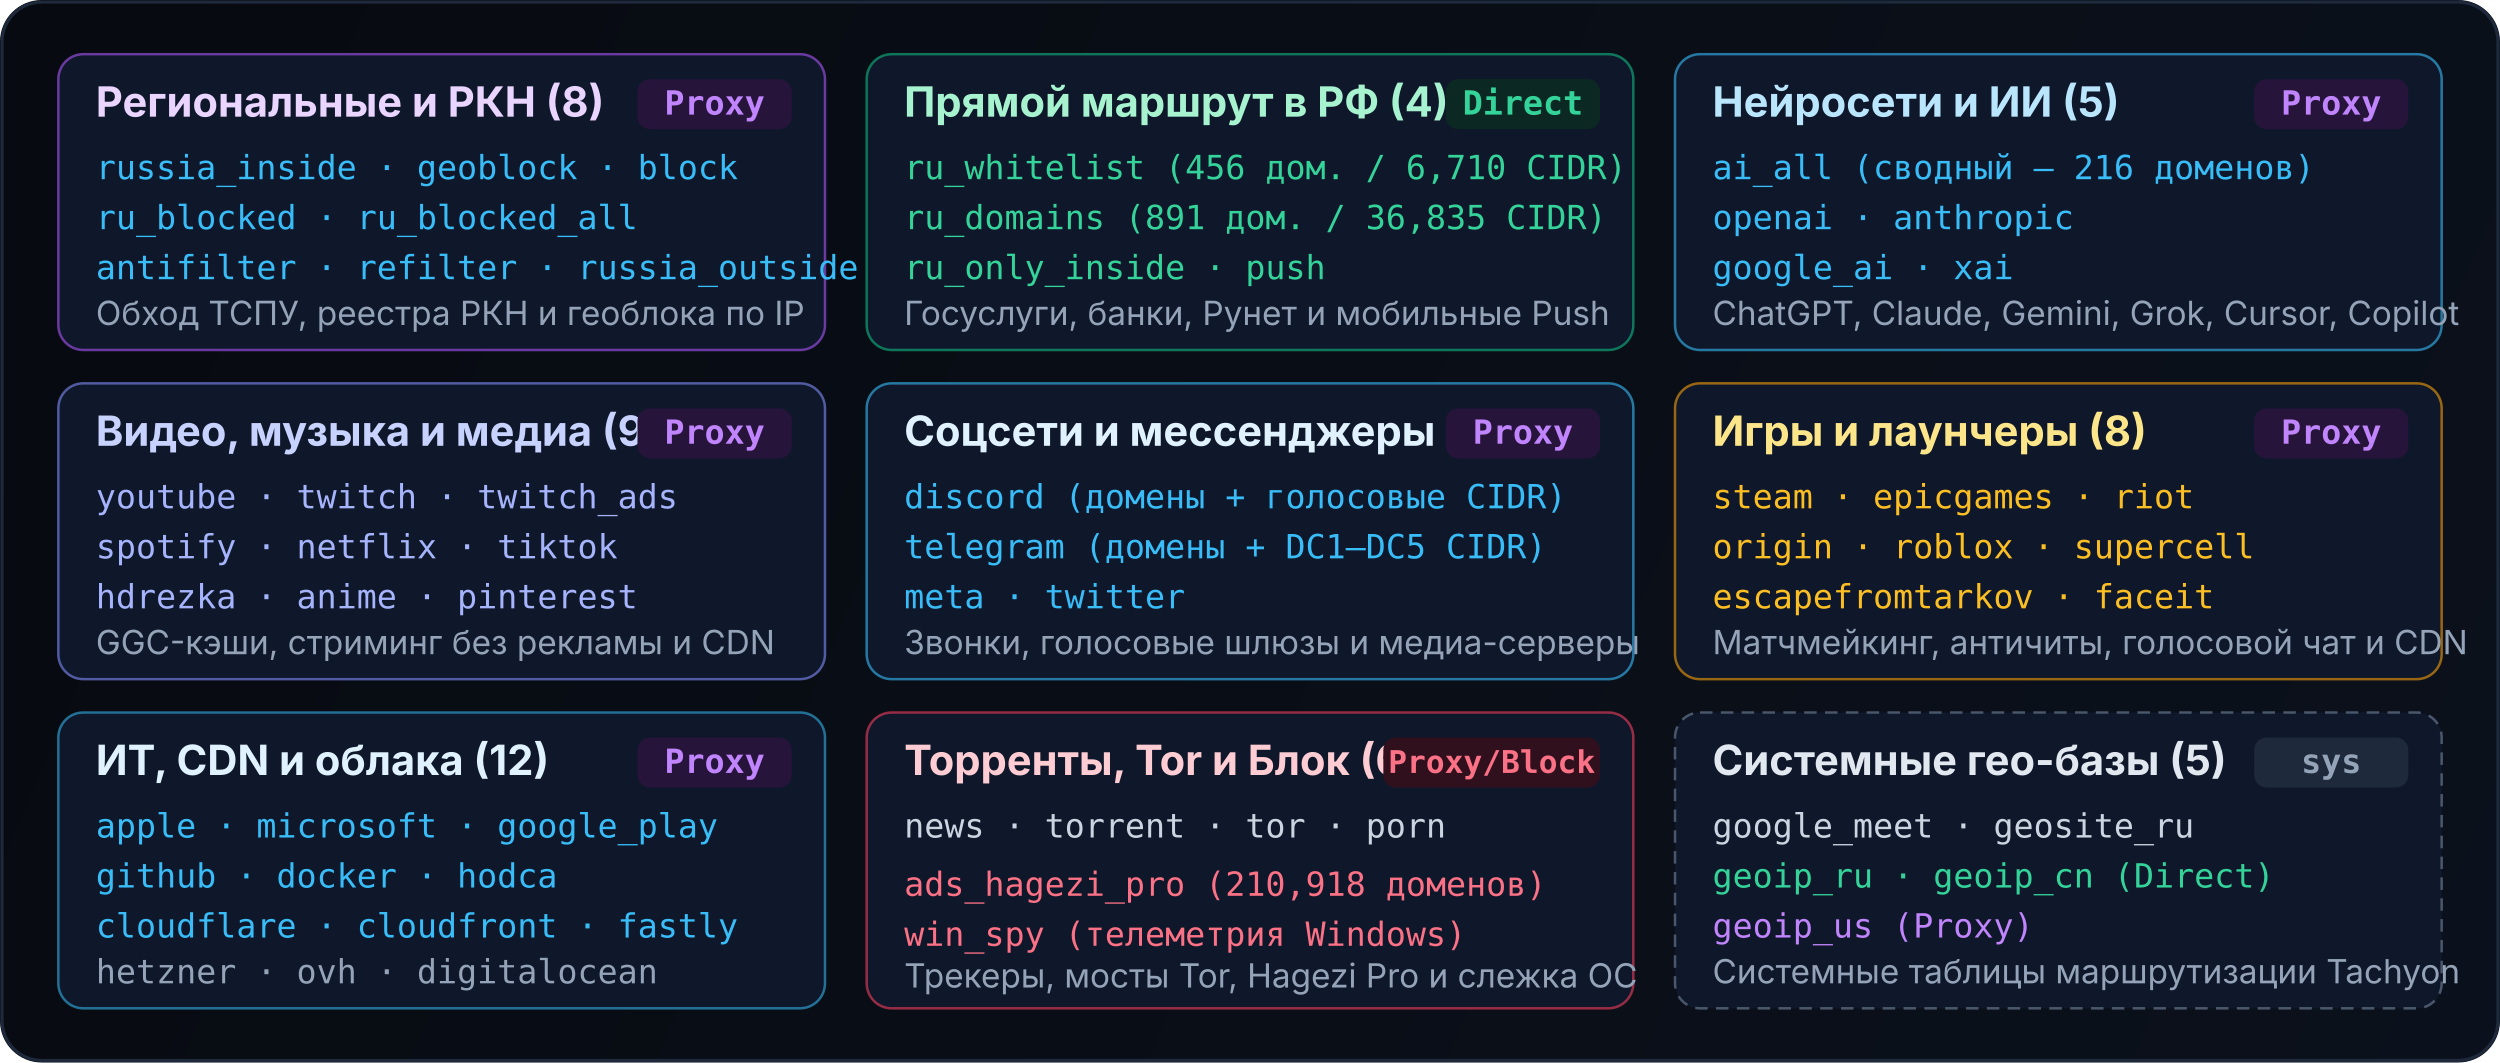
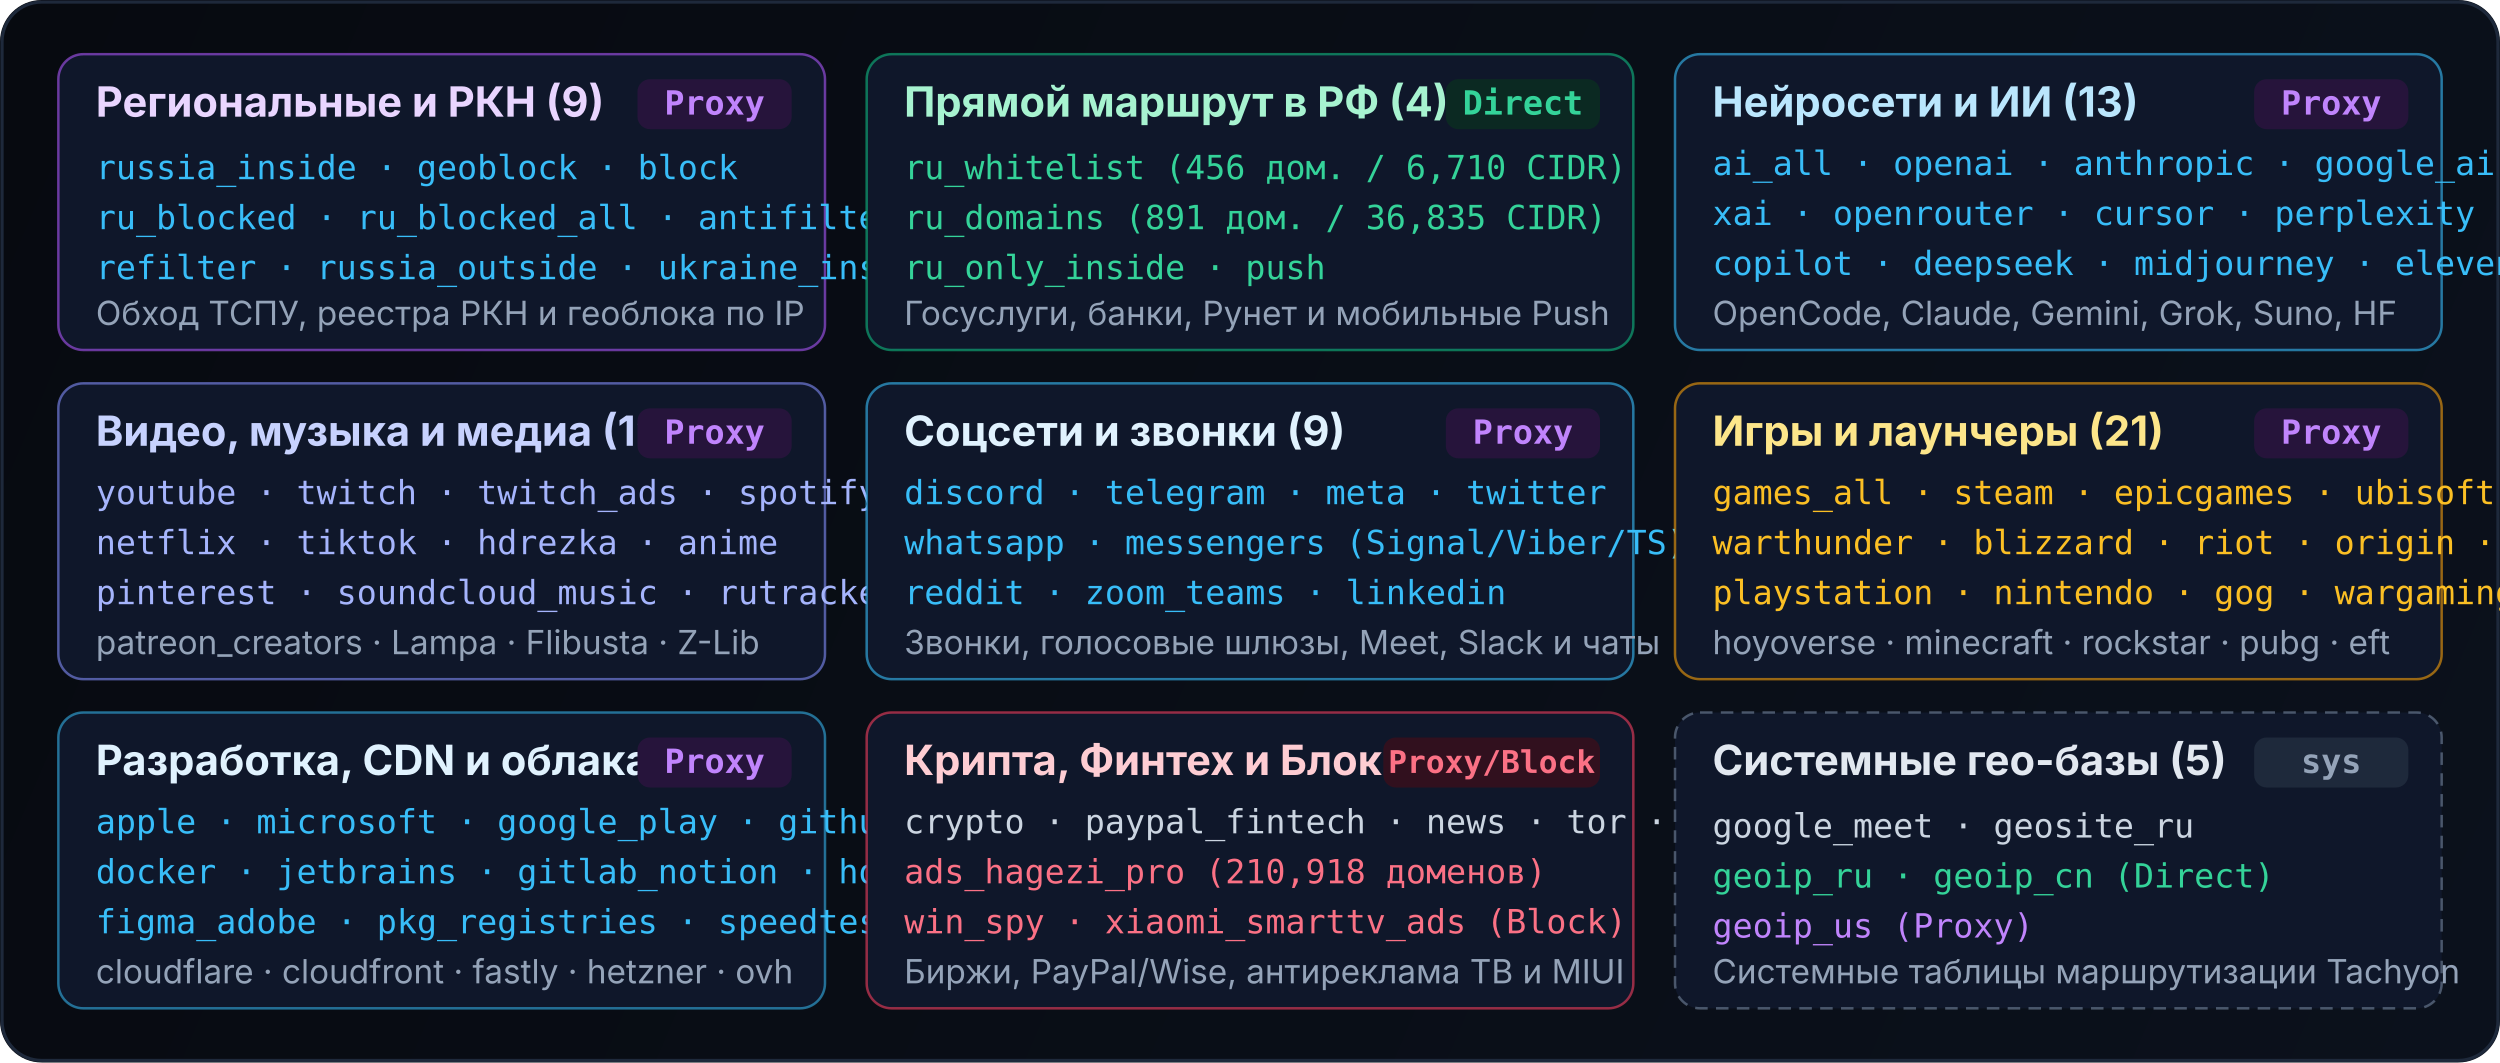
<svg xmlns="http://www.w3.org/2000/svg" width="1200" height="510" viewBox="0 0 1200 510" role="img" aria-labelledby="title desc">
  <defs>
    <linearGradient id="cat-bg" x1="0" y1="0" x2="1200" y2="510" gradientUnits="userSpaceOnUse">
      <stop offset="0%" stop-color="#070A10" />
      <stop offset="100%" stop-color="#0B111C" />
    </linearGradient>
  </defs>
  <rect width="1200" height="510" rx="20" fill="url(#cat-bg)" />
  <rect x="1" y="1" width="1198" height="508" rx="19" fill="none" stroke="#1E293B" stroke-width="1.5" />
  <g transform="translate(28, 26)">
    <rect x="0" y="0" width="368" height="142" rx="12" fill="#0F172A" stroke="#A855F7" stroke-width="1.2" stroke-opacity="0.6" />
-     <text x="18" y="30" fill="#E9D5FF" font-family="-apple-system, BlinkMacSystemFont, 'Segoe UI', sans-serif" font-size="20" font-weight="700">Региональные и РКН (8)</text>
+     <text x="18" y="30" fill="#E9D5FF" font-family="-apple-system, BlinkMacSystemFont, 'Segoe UI', sans-serif" font-size="20" font-weight="700">Региональные и РКН (9)</text>
    <rect x="278" y="12" width="74" height="24" rx="6" fill="#26143B" />
    <text x="315" y="29" text-anchor="middle" fill="#C084FC" font-family="ui-monospace, SFMono-Regular, Menlo, Consolas, monospace" font-size="16" font-weight="700">Proxy</text>
    <text x="18" y="60" fill="#38BDF8" font-family="ui-monospace, SFMono-Regular, Menlo, Consolas, monospace" font-size="16">russia_inside · geoblock · block</text>
-     <text x="18" y="84" fill="#38BDF8" font-family="ui-monospace, SFMono-Regular, Menlo, Consolas, monospace" font-size="16">ru_blocked · ru_blocked_all</text>
-     <text x="18" y="108" fill="#38BDF8" font-family="ui-monospace, SFMono-Regular, Menlo, Consolas, monospace" font-size="16">antifilter · refilter · russia_outside</text>
+     <text x="18" y="84" fill="#38BDF8" font-family="ui-monospace, SFMono-Regular, Menlo, Consolas, monospace" font-size="16">ru_blocked · ru_blocked_all · antifilter</text>
+     <text x="18" y="108" fill="#38BDF8" font-family="ui-monospace, SFMono-Regular, Menlo, Consolas, monospace" font-size="16">refilter · russia_outside · ukraine_inside</text>
    <text x="18" y="130" fill="#94A3B8" font-family="-apple-system, BlinkMacSystemFont, 'Segoe UI', sans-serif" font-size="16">Обход ТСПУ, реестра РКН и геоблока по IP</text>
  </g>
  <g transform="translate(416, 26)">
    <rect x="0" y="0" width="368" height="142" rx="12" fill="#0F172A" stroke="#10B981" stroke-width="1.2" stroke-opacity="0.6" />
    <text x="18" y="30" fill="#A7F3D0" font-family="-apple-system, BlinkMacSystemFont, 'Segoe UI', sans-serif" font-size="20" font-weight="700">Прямой маршрут в РФ (4)</text>
    <rect x="278" y="12" width="74" height="24" rx="6" fill="#0B2922" />
    <text x="315" y="29" text-anchor="middle" fill="#34D399" font-family="ui-monospace, SFMono-Regular, Menlo, Consolas, monospace" font-size="16" font-weight="700">Direct</text>
    <text x="18" y="60" fill="#34D399" font-family="ui-monospace, SFMono-Regular, Menlo, Consolas, monospace" font-size="16">ru_whitelist (456 дом. / 6,710 CIDR)</text>
    <text x="18" y="84" fill="#34D399" font-family="ui-monospace, SFMono-Regular, Menlo, Consolas, monospace" font-size="16">ru_domains (891 дом. / 36,835 CIDR)</text>
    <text x="18" y="108" fill="#34D399" font-family="ui-monospace, SFMono-Regular, Menlo, Consolas, monospace" font-size="16">ru_only_inside · push</text>
    <text x="18" y="130" fill="#94A3B8" font-family="-apple-system, BlinkMacSystemFont, 'Segoe UI', sans-serif" font-size="16">Госуслуги, банки, Рунет и мобильные Push</text>
  </g>
  <g transform="translate(804, 26)">
    <rect x="0" y="0" width="368" height="142" rx="12" fill="#0F172A" stroke="#38BDF8" stroke-width="1.2" stroke-opacity="0.6" />
-     <text x="18" y="30" fill="#BAE6FD" font-family="-apple-system, BlinkMacSystemFont, 'Segoe UI', sans-serif" font-size="20" font-weight="700">Нейросети и ИИ (5)</text>
+     <text x="18" y="30" fill="#BAE6FD" font-family="-apple-system, BlinkMacSystemFont, 'Segoe UI', sans-serif" font-size="20" font-weight="700">Нейросети и ИИ (13)</text>
    <rect x="278" y="12" width="74" height="24" rx="6" fill="#26143B" />
    <text x="315" y="29" text-anchor="middle" fill="#C084FC" font-family="ui-monospace, SFMono-Regular, Menlo, Consolas, monospace" font-size="16" font-weight="700">Proxy</text>
-     <text x="18" y="60" fill="#38BDF8" font-family="ui-monospace, SFMono-Regular, Menlo, Consolas, monospace" font-size="16">ai_all (сводный — 216 доменов)</text>
-     <text x="18" y="84" fill="#38BDF8" font-family="ui-monospace, SFMono-Regular, Menlo, Consolas, monospace" font-size="16">openai · anthropic</text>
-     <text x="18" y="108" fill="#38BDF8" font-family="ui-monospace, SFMono-Regular, Menlo, Consolas, monospace" font-size="16">google_ai · xai</text>
-     <text x="18" y="130" fill="#94A3B8" font-family="-apple-system, BlinkMacSystemFont, 'Segoe UI', sans-serif" font-size="16">ChatGPT, Claude, Gemini, Grok, Cursor, Copilot</text>
+     <text x="18" y="58" fill="#38BDF8" font-family="ui-monospace, SFMono-Regular, Menlo, Consolas, monospace" font-size="16">ai_all · openai · anthropic · google_ai</text>
+     <text x="18" y="82" fill="#38BDF8" font-family="ui-monospace, SFMono-Regular, Menlo, Consolas, monospace" font-size="16">xai · openrouter · cursor · perplexity</text>
+     <text x="18" y="106" fill="#38BDF8" font-family="ui-monospace, SFMono-Regular, Menlo, Consolas, monospace" font-size="16">copilot · deepseek · midjourney · elevenlabs</text>
+     <text x="18" y="130" fill="#94A3B8" font-family="-apple-system, BlinkMacSystemFont, 'Segoe UI', sans-serif" font-size="16">OpenCode, Claude, Gemini, Grok, Suno, HF</text>
  </g>
  <g transform="translate(28, 184)">
    <rect x="0" y="0" width="368" height="142" rx="12" fill="#0F172A" stroke="#818CF8" stroke-width="1.2" stroke-opacity="0.6" />
-     <text x="18" y="30" fill="#C7D2FE" font-family="-apple-system, BlinkMacSystemFont, 'Segoe UI', sans-serif" font-size="20" font-weight="700">Видео, музыка и медиа (9)</text>
+     <text x="18" y="30" fill="#C7D2FE" font-family="-apple-system, BlinkMacSystemFont, 'Segoe UI', sans-serif" font-size="20" font-weight="700">Видео, музыка и медиа (12)</text>
    <rect x="278" y="12" width="74" height="24" rx="6" fill="#26143B" />
    <text x="315" y="29" text-anchor="middle" fill="#C084FC" font-family="ui-monospace, SFMono-Regular, Menlo, Consolas, monospace" font-size="16" font-weight="700">Proxy</text>
-     <text x="18" y="60" fill="#A5B4FC" font-family="ui-monospace, SFMono-Regular, Menlo, Consolas, monospace" font-size="16">youtube · twitch · twitch_ads</text>
-     <text x="18" y="84" fill="#A5B4FC" font-family="ui-monospace, SFMono-Regular, Menlo, Consolas, monospace" font-size="16">spotify · netflix · tiktok</text>
-     <text x="18" y="108" fill="#A5B4FC" font-family="ui-monospace, SFMono-Regular, Menlo, Consolas, monospace" font-size="16">hdrezka · anime · pinterest</text>
-     <text x="18" y="130" fill="#94A3B8" font-family="-apple-system, BlinkMacSystemFont, 'Segoe UI', sans-serif" font-size="16">GGC-кэши, стриминг без рекламы и CDN</text>
+     <text x="18" y="58" fill="#A5B4FC" font-family="ui-monospace, SFMono-Regular, Menlo, Consolas, monospace" font-size="16">youtube · twitch · twitch_ads · spotify</text>
+     <text x="18" y="82" fill="#A5B4FC" font-family="ui-monospace, SFMono-Regular, Menlo, Consolas, monospace" font-size="16">netflix · tiktok · hdrezka · anime</text>
+     <text x="18" y="106" fill="#A5B4FC" font-family="ui-monospace, SFMono-Regular, Menlo, Consolas, monospace" font-size="16">pinterest · soundcloud_music · rutracker_lampa</text>
+     <text x="18" y="130" fill="#94A3B8" font-family="-apple-system, BlinkMacSystemFont, 'Segoe UI', sans-serif" font-size="16">patreon_creators · Lampa · Flibusta · Z-Lib</text>
  </g>
  <g transform="translate(416, 184)">
    <rect x="0" y="0" width="368" height="142" rx="12" fill="#0F172A" stroke="#38BDF8" stroke-width="1.2" stroke-opacity="0.6" />
-     <text x="18" y="30" fill="#E0F2FE" font-family="-apple-system, BlinkMacSystemFont, 'Segoe UI', sans-serif" font-size="20" font-weight="700">Соцсети и мессенджеры (4)</text>
+     <text x="18" y="30" fill="#E0F2FE" font-family="-apple-system, BlinkMacSystemFont, 'Segoe UI', sans-serif" font-size="20" font-weight="700">Соцсети и звонки (9)</text>
    <rect x="278" y="12" width="74" height="24" rx="6" fill="#26143B" />
    <text x="315" y="29" text-anchor="middle" fill="#C084FC" font-family="ui-monospace, SFMono-Regular, Menlo, Consolas, monospace" font-size="16" font-weight="700">Proxy</text>
-     <text x="18" y="60" fill="#38BDF8" font-family="ui-monospace, SFMono-Regular, Menlo, Consolas, monospace" font-size="16">discord (домены + голосовые CIDR)</text>
-     <text x="18" y="84" fill="#38BDF8" font-family="ui-monospace, SFMono-Regular, Menlo, Consolas, monospace" font-size="16">telegram (домены + DC1–DC5 CIDR)</text>
-     <text x="18" y="108" fill="#38BDF8" font-family="ui-monospace, SFMono-Regular, Menlo, Consolas, monospace" font-size="16">meta · twitter</text>
-     <text x="18" y="130" fill="#94A3B8" font-family="-apple-system, BlinkMacSystemFont, 'Segoe UI', sans-serif" font-size="16">Звонки, голосовые шлюзы и медиа-серверы</text>
+     <text x="18" y="58" fill="#38BDF8" font-family="ui-monospace, SFMono-Regular, Menlo, Consolas, monospace" font-size="16">discord · telegram · meta · twitter</text>
+     <text x="18" y="82" fill="#38BDF8" font-family="ui-monospace, SFMono-Regular, Menlo, Consolas, monospace" font-size="16">whatsapp · messengers (Signal/Viber/TS)</text>
+     <text x="18" y="106" fill="#38BDF8" font-family="ui-monospace, SFMono-Regular, Menlo, Consolas, monospace" font-size="16">reddit · zoom_teams · linkedin</text>
+     <text x="18" y="130" fill="#94A3B8" font-family="-apple-system, BlinkMacSystemFont, 'Segoe UI', sans-serif" font-size="16">Звонки, голосовые шлюзы, Meet, Slack и чаты</text>
  </g>
  <g transform="translate(804, 184)">
    <rect x="0" y="0" width="368" height="142" rx="12" fill="#0F172A" stroke="#F59E0B" stroke-width="1.2" stroke-opacity="0.6" />
-     <text x="18" y="30" fill="#FDE68A" font-family="-apple-system, BlinkMacSystemFont, 'Segoe UI', sans-serif" font-size="20" font-weight="700">Игры и лаунчеры (8)</text>
+     <text x="18" y="30" fill="#FDE68A" font-family="-apple-system, BlinkMacSystemFont, 'Segoe UI', sans-serif" font-size="20" font-weight="700">Игры и лаунчеры (21)</text>
    <rect x="278" y="12" width="74" height="24" rx="6" fill="#26143B" />
    <text x="315" y="29" text-anchor="middle" fill="#C084FC" font-family="ui-monospace, SFMono-Regular, Menlo, Consolas, monospace" font-size="16" font-weight="700">Proxy</text>
-     <text x="18" y="60" fill="#FBBF24" font-family="ui-monospace, SFMono-Regular, Menlo, Consolas, monospace" font-size="16">steam · epicgames · riot</text>
-     <text x="18" y="84" fill="#FBBF24" font-family="ui-monospace, SFMono-Regular, Menlo, Consolas, monospace" font-size="16">origin · roblox · supercell</text>
-     <text x="18" y="108" fill="#FBBF24" font-family="ui-monospace, SFMono-Regular, Menlo, Consolas, monospace" font-size="16">escapefromtarkov · faceit</text>
-     <text x="18" y="130" fill="#94A3B8" font-family="-apple-system, BlinkMacSystemFont, 'Segoe UI', sans-serif" font-size="16">Матчмейкинг, античиты, голосовой чат и CDN</text>
+     <text x="18" y="58" fill="#FBBF24" font-family="ui-monospace, SFMono-Regular, Menlo, Consolas, monospace" font-size="16">games_all · steam · epicgames · ubisoft</text>
+     <text x="18" y="82" fill="#FBBF24" font-family="ui-monospace, SFMono-Regular, Menlo, Consolas, monospace" font-size="16">warthunder · blizzard · riot · origin · xbox</text>
+     <text x="18" y="106" fill="#FBBF24" font-family="ui-monospace, SFMono-Regular, Menlo, Consolas, monospace" font-size="16">playstation · nintendo · gog · wargaming</text>
+     <text x="18" y="130" fill="#94A3B8" font-family="-apple-system, BlinkMacSystemFont, 'Segoe UI', sans-serif" font-size="16">hoyoverse · minecraft · rockstar · pubg · eft</text>
  </g>
  <g transform="translate(28, 342)">
    <rect x="0" y="0" width="368" height="142" rx="12" fill="#0F172A" stroke="#38BDF8" stroke-width="1.2" stroke-opacity="0.55" />
-     <text x="18" y="30" fill="#E0F2FE" font-family="-apple-system, BlinkMacSystemFont, 'Segoe UI', sans-serif" font-size="20" font-weight="700">ИТ, CDN и облака (12)</text>
+     <text x="18" y="30" fill="#E0F2FE" font-family="-apple-system, BlinkMacSystemFont, 'Segoe UI', sans-serif" font-size="20" font-weight="700">Разработка, CDN и облака (17)</text>
    <rect x="278" y="12" width="74" height="24" rx="6" fill="#26143B" />
    <text x="315" y="29" text-anchor="middle" fill="#C084FC" font-family="ui-monospace, SFMono-Regular, Menlo, Consolas, monospace" font-size="16" font-weight="700">Proxy</text>
-     <text x="18" y="60" fill="#38BDF8" font-family="ui-monospace, SFMono-Regular, Menlo, Consolas, monospace" font-size="16">apple · microsoft · google_play</text>
-     <text x="18" y="84" fill="#38BDF8" font-family="ui-monospace, SFMono-Regular, Menlo, Consolas, monospace" font-size="16">github · docker · hodca</text>
-     <text x="18" y="108" fill="#38BDF8" font-family="ui-monospace, SFMono-Regular, Menlo, Consolas, monospace" font-size="16">cloudflare · cloudfront · fastly</text>
-     <text x="18" y="130" fill="#94A3B8" font-family="ui-monospace, SFMono-Regular, Menlo, Consolas, monospace" font-size="16">hetzner · ovh · digitalocean</text>
+     <text x="18" y="58" fill="#38BDF8" font-family="ui-monospace, SFMono-Regular, Menlo, Consolas, monospace" font-size="16">apple · microsoft · google_play · github</text>
+     <text x="18" y="82" fill="#38BDF8" font-family="ui-monospace, SFMono-Regular, Menlo, Consolas, monospace" font-size="16">docker · jetbrains · gitlab_notion · hodca</text>
+     <text x="18" y="106" fill="#38BDF8" font-family="ui-monospace, SFMono-Regular, Menlo, Consolas, monospace" font-size="16">figma_adobe · pkg_registries · speedtest</text>
+     <text x="18" y="130" fill="#94A3B8" font-family="-apple-system, BlinkMacSystemFont, 'Segoe UI', sans-serif" font-size="16">cloudflare · cloudfront · fastly · hetzner · ovh</text>
  </g>
  <g transform="translate(416, 342)">
    <rect x="0" y="0" width="368" height="142" rx="12" fill="#0F172A" stroke="#F43F5E" stroke-width="1.2" stroke-opacity="0.6" />
-     <text x="18" y="30" fill="#FECDD3" font-family="-apple-system, BlinkMacSystemFont, 'Segoe UI', sans-serif" font-size="20" font-weight="700">Торренты, Tor и Блок (6)</text>
+     <text x="18" y="30" fill="#FECDD3" font-family="-apple-system, BlinkMacSystemFont, 'Segoe UI', sans-serif" font-size="20" font-weight="700">Крипта, Финтех и Блок (9)</text>
    <rect x="248" y="12" width="104" height="24" rx="6" fill="#31101E" />
    <text x="300" y="29" text-anchor="middle" fill="#FB7185" font-family="ui-monospace, SFMono-Regular, Menlo, Consolas, monospace" font-size="15" font-weight="700">Proxy/Block</text>
-     <text x="18" y="60" fill="#CBD5E1" font-family="ui-monospace, SFMono-Regular, Menlo, Consolas, monospace" font-size="16">news · torrent · tor · porn</text>
-     <text x="18" y="88" fill="#FB7185" font-family="ui-monospace, SFMono-Regular, Menlo, Consolas, monospace" font-size="16">ads_hagezi_pro (210,918 доменов)</text>
-     <text x="18" y="112" fill="#FB7185" font-family="ui-monospace, SFMono-Regular, Menlo, Consolas, monospace" font-size="16">win_spy (телеметрия Windows)</text>
-     <text x="18" y="132" fill="#94A3B8" font-family="-apple-system, BlinkMacSystemFont, 'Segoe UI', sans-serif" font-size="16">Трекеры, мосты Tor, Hagezi Pro и слежка ОС</text>
+     <text x="18" y="58" fill="#CBD5E1" font-family="ui-monospace, SFMono-Regular, Menlo, Consolas, monospace" font-size="16">crypto · paypal_fintech · news · tor · porn</text>
+     <text x="18" y="82" fill="#FB7185" font-family="ui-monospace, SFMono-Regular, Menlo, Consolas, monospace" font-size="16">ads_hagezi_pro (210,918 доменов)</text>
+     <text x="18" y="106" fill="#FB7185" font-family="ui-monospace, SFMono-Regular, Menlo, Consolas, monospace" font-size="16">win_spy · xiaomi_smarttv_ads (Block)</text>
+     <text x="18" y="130" fill="#94A3B8" font-family="-apple-system, BlinkMacSystemFont, 'Segoe UI', sans-serif" font-size="16">Биржи, PayPal/Wise, антиреклама ТВ и MIUI</text>
  </g>
  <g transform="translate(804, 342)">
    <rect x="0" y="0" width="368" height="142" rx="12" fill="#0F172A" stroke="#64748B" stroke-width="1.2" stroke-dasharray="6 4" stroke-opacity="0.7" />
    <text x="18" y="30" fill="#E2E8F0" font-family="-apple-system, BlinkMacSystemFont, 'Segoe UI', sans-serif" font-size="20" font-weight="700">Системные гео-базы (5)</text>
    <rect x="278" y="12" width="74" height="24" rx="6" fill="#1E293B" />
    <text x="315" y="29" text-anchor="middle" fill="#94A3B8" font-family="ui-monospace, SFMono-Regular, Menlo, Consolas, monospace" font-size="16" font-weight="700">sys</text>
    <text x="18" y="60" fill="#CBD5E1" font-family="ui-monospace, SFMono-Regular, Menlo, Consolas, monospace" font-size="16">google_meet · geosite_ru</text>
    <text x="18" y="84" fill="#34D399" font-family="ui-monospace, SFMono-Regular, Menlo, Consolas, monospace" font-size="16">geoip_ru · geoip_cn (Direct)</text>
    <text x="18" y="108" fill="#C084FC" font-family="ui-monospace, SFMono-Regular, Menlo, Consolas, monospace" font-size="16">geoip_us (Proxy)</text>
    <text x="18" y="130" fill="#94A3B8" font-family="-apple-system, BlinkMacSystemFont, 'Segoe UI', sans-serif" font-size="16">Системные таблицы маршрутизации Tachyon</text>
  </g>
</svg>
